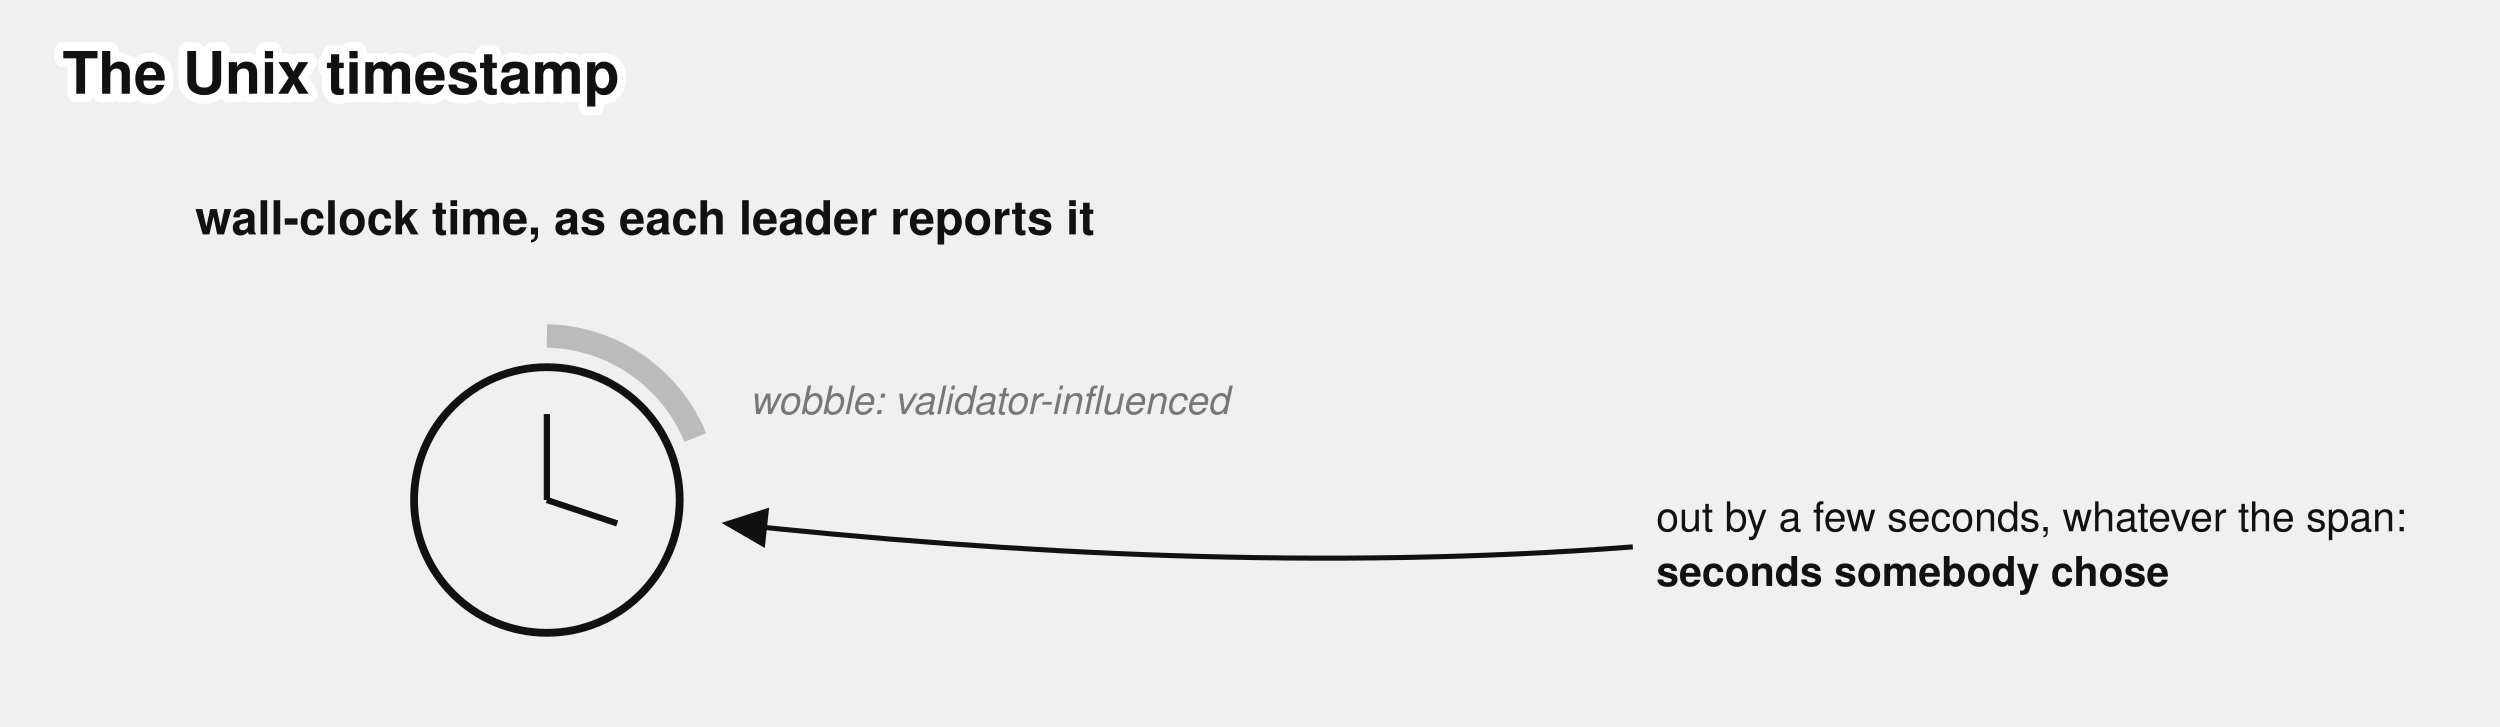
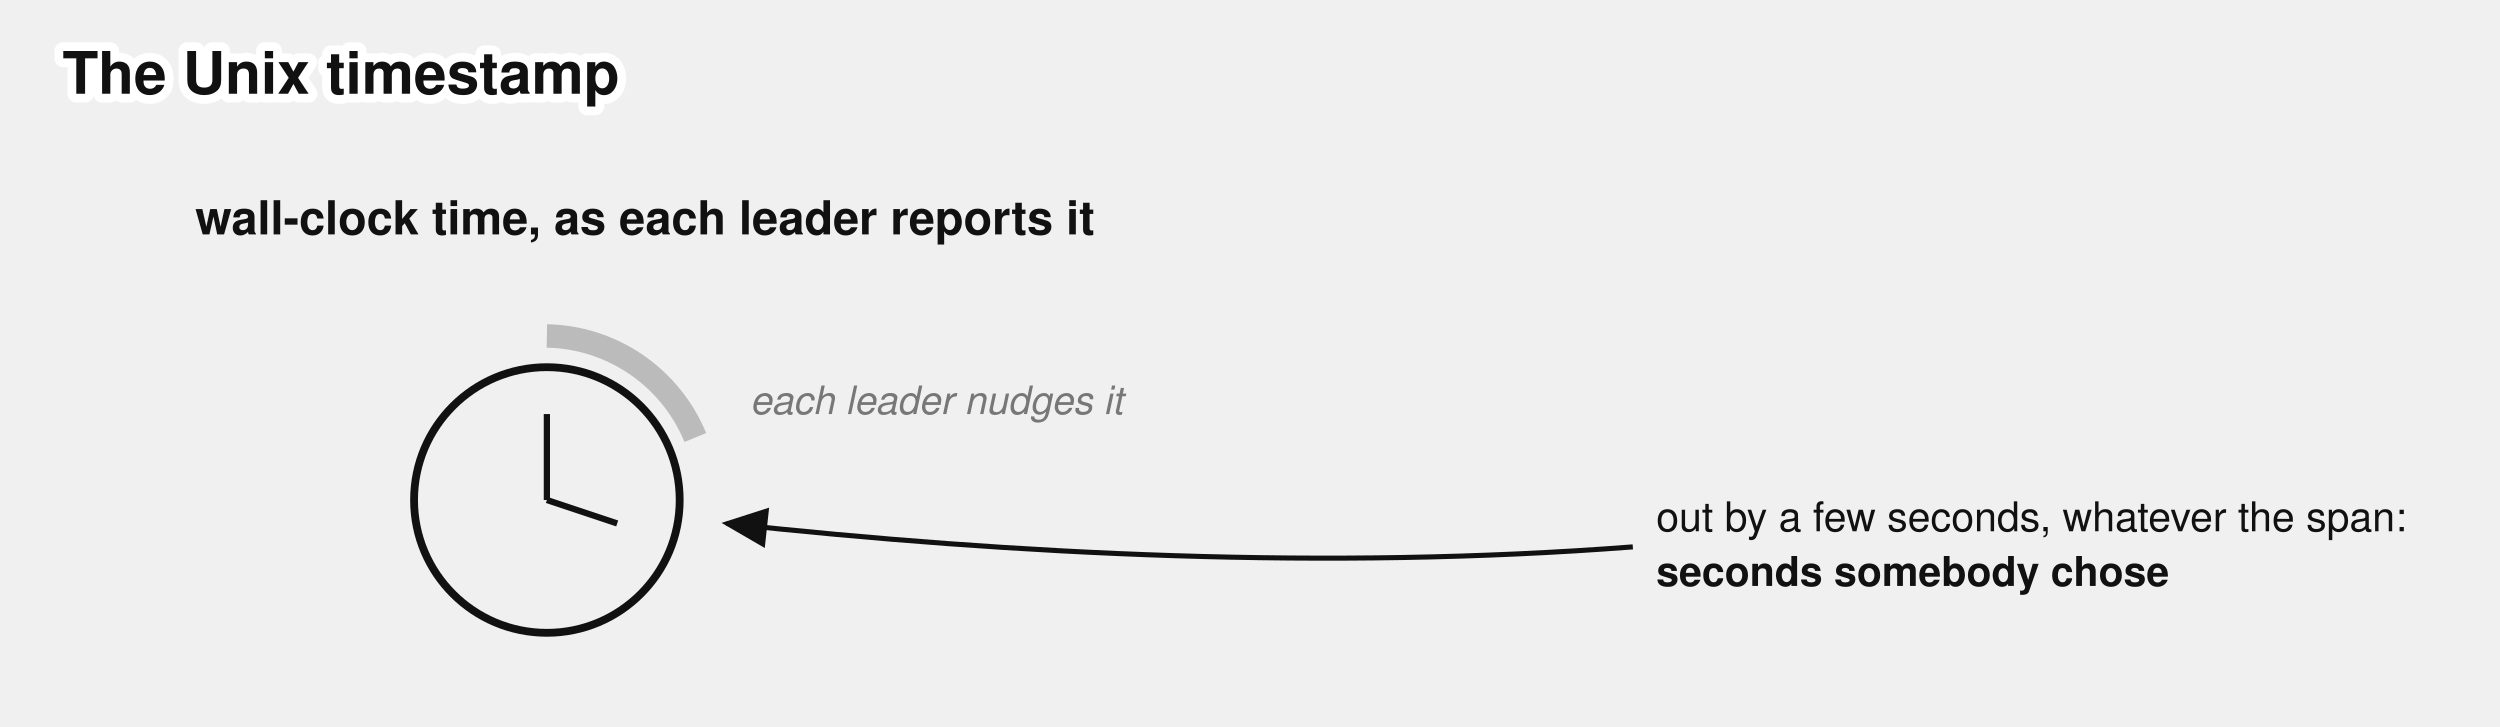
<svg xmlns="http://www.w3.org/2000/svg" viewBox="0 0 640 186" font-family="'Denim INK', Helvetica, Arial, sans-serif" fill="#111">
  <text stroke="#fff" stroke-width="4.5" paint-order="stroke" stroke-linejoin="round" x="16" y="24" font-size="15" font-weight="bold">The Unix timestamp</text>
  <g>
    <defs>
      <marker id="unixts" markerWidth="9" markerHeight="8" refX="8" refY="4" orient="auto">
        <path d="M0,0 L9,4 L0,8 z" fill="#111" />
      </marker>
    </defs>
    <text x="50" y="60" font-size="12" font-weight="bold">wall-clock time, as each leader reports it</text>
    <circle cx="140" cy="128" r="34" fill="none" stroke="#111" stroke-width="2" />
    <line x1="140" y1="128" x2="140" y2="106" stroke="#111" stroke-width="1.6" />
    <line x1="140" y1="128" x2="158" y2="134" stroke="#111" stroke-width="1.6" />
    <path d="M 140,86 A 42,42 0 0 1 178,112" fill="none" stroke="#bbb" stroke-width="6" />
-     <text x="192" y="106" font-size="10" fill="#777" font-style="italic">wobble: validator-influenced</text>
+     <text x="192" y="106" font-size="10" fill="#777" font-style="italic">each leader nudges it</text>
    <path d="M 418,140 C 340,146 260,142 186,134" stroke="#111" stroke-width="1.3" marker-end="url(#unixts)" fill="none" />
    <text x="424" y="136" font-size="10.5">out by a few seconds, whatever the span:</text>
    <text x="424" y="150" font-size="10.5" font-weight="bold">seconds somebody chose</text>
  </g>
</svg>
